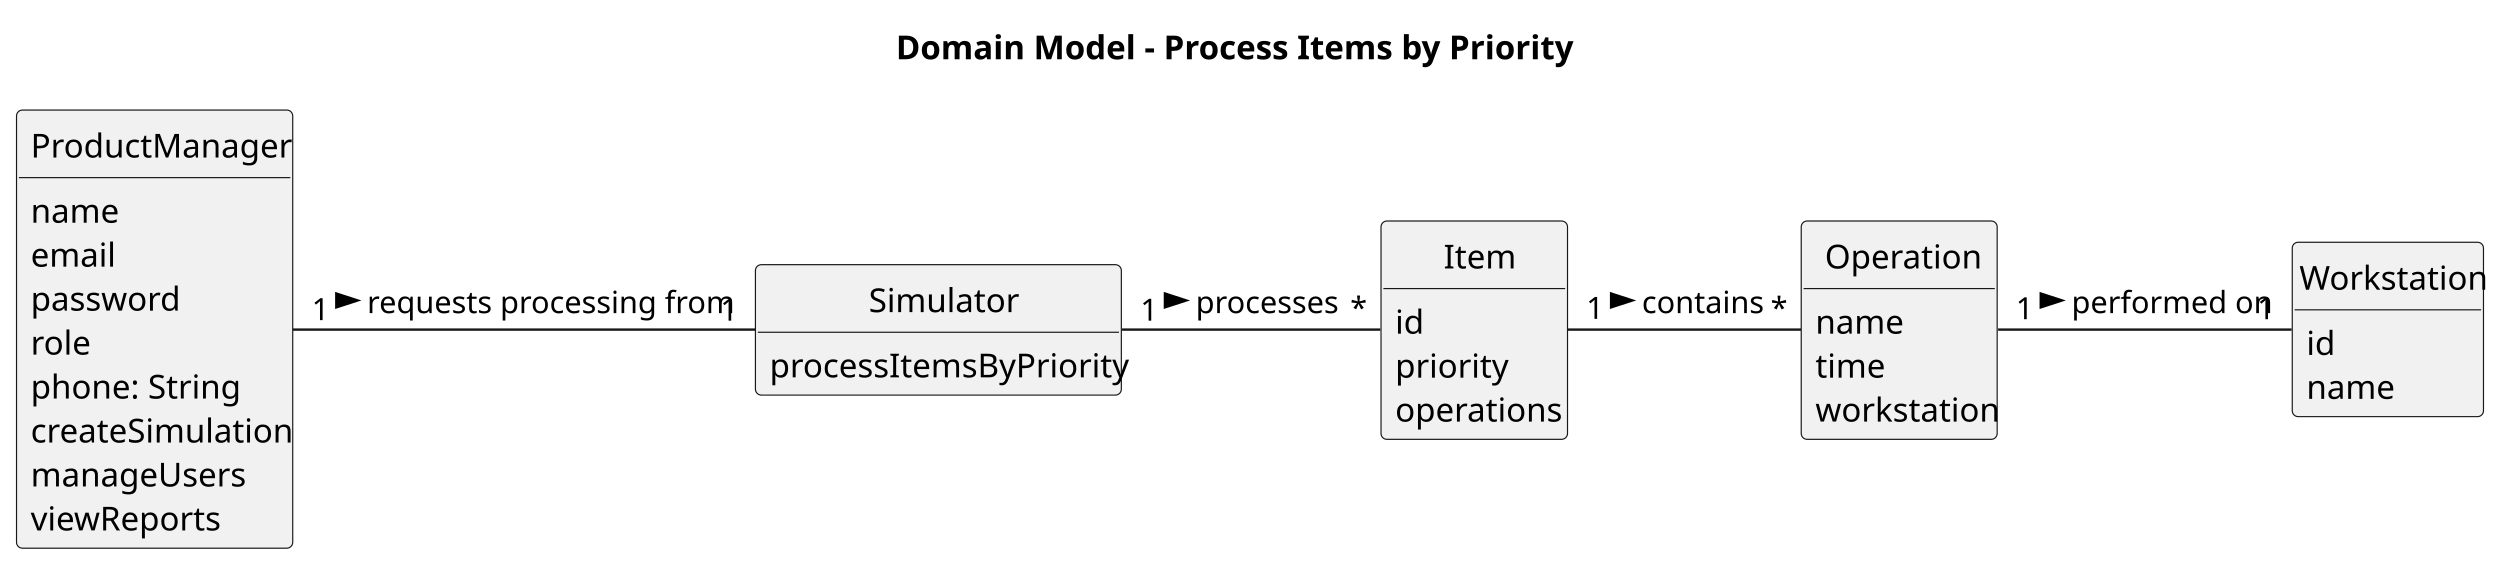
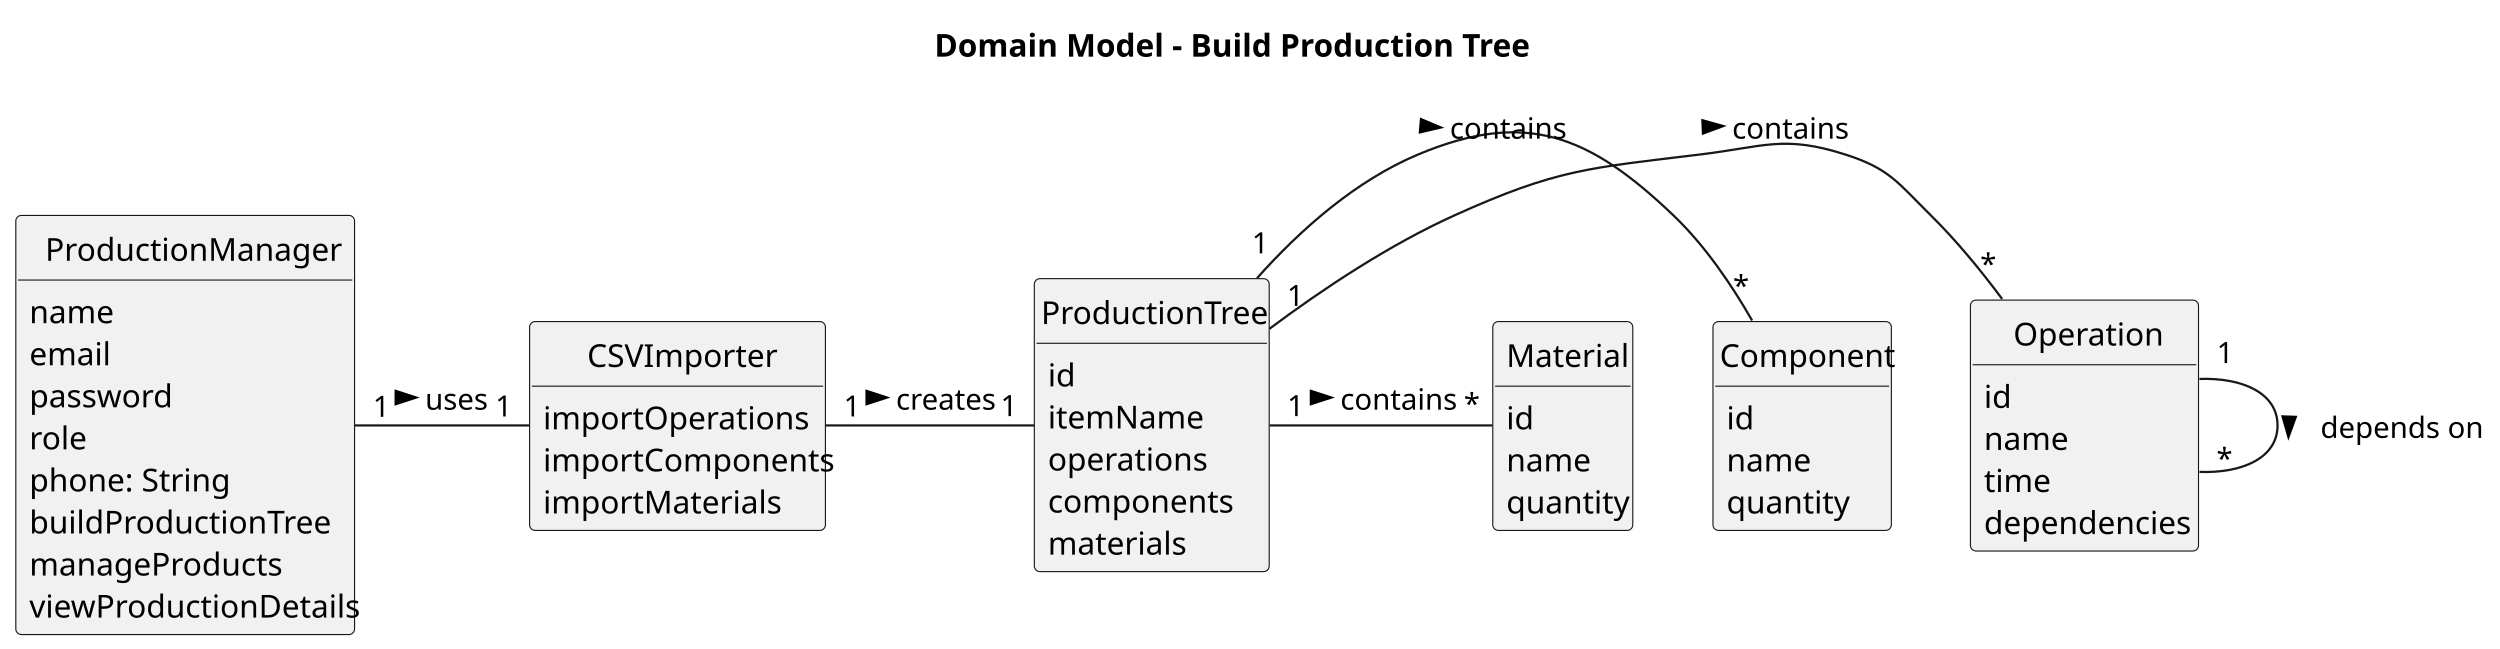
- <svg xmlns="http://www.w3.org/2000/svg" contentStyleType="text/css" height="239px" preserveAspectRatio="none" style="width:1059px;height:239px;background:#FFFFFF;" version="1.1" viewBox="0 0 1059 239" width="1059px" zoomAndPan="magnify">
+ <svg xmlns="http://www.w3.org/2000/svg" contentStyleType="text/css" height="287px" preserveAspectRatio="none" style="width:1107px;height:287px;background:#FFFFFF;" version="1.1" viewBox="0 0 1107 287" width="1107px" zoomAndPan="magnify">
  <defs />
  <g>
-     <text fill="#000000" font-family="sans-serif" font-size="14" font-weight="bold" lengthAdjust="spacing" textLength="286" x="379.5" y="25.107">Domain Model - Process Items by Priority</text>
-     <g id="elem_Simulator">
-       <rect codeLine="11" fill="#F1F1F1" height="55.242" id="Simulator" rx="2.5" ry="2.5" style="stroke:#181818;stroke-width:0.5;" width="155" x="320" y="112.121" />
-       <text fill="#000000" font-family="sans-serif" font-size="14" lengthAdjust="spacing" textLength="59" x="368" y="132.228">Simulator</text>
-       <line style="stroke:#181818;stroke-width:0.5;" x1="321" x2="474" y1="140.742" y2="140.742" />
-       <text fill="#000000" font-family="sans-serif" font-size="14" lengthAdjust="spacing" textLength="143" x="326" y="159.85">processItemsByPriority</text>
+     <text fill="#000000" font-family="sans-serif" font-size="14" font-weight="bold" lengthAdjust="spacing" textLength="266" x="413.75" y="25.107">Domain Model - Build Production Tree</text>
+     <g id="elem_ProductionManager">
+       <rect codeLine="11" fill="#F1F1F1" height="185.59" id="ProductionManager" rx="2.5" ry="2.5" style="stroke:#181818;stroke-width:0.5;" width="150" x="7" y="95.384" />
+       <text fill="#000000" font-family="sans-serif" font-size="14" lengthAdjust="spacing" textLength="124" x="20" y="115.491">ProductionManager</text>
+       <line style="stroke:#181818;stroke-width:0.5;" x1="8" x2="156" y1="124.005" y2="124.005" />
+       <text fill="#000000" font-family="sans-serif" font-size="14" lengthAdjust="spacing" textLength="35" x="13" y="143.112">name</text>
+       <text fill="#000000" font-family="sans-serif" font-size="14" lengthAdjust="spacing" textLength="33" x="13" y="161.733">email</text>
+       <text fill="#000000" font-family="sans-serif" font-size="14" lengthAdjust="spacing" textLength="60" x="13" y="180.355">password</text>
+       <text fill="#000000" font-family="sans-serif" font-size="14" lengthAdjust="spacing" textLength="24" x="13" y="198.976">role</text>
+       <text fill="#000000" font-family="sans-serif" font-size="14" lengthAdjust="spacing" textLength="85" x="13" y="217.597">phone: String</text>
+       <text fill="#000000" font-family="sans-serif" font-size="14" lengthAdjust="spacing" textLength="128" x="13" y="236.218">buildProductionTree</text>
+       <text fill="#000000" font-family="sans-serif" font-size="14" lengthAdjust="spacing" textLength="107" x="13" y="254.839">manageProducts</text>
+       <text fill="#000000" font-family="sans-serif" font-size="14" lengthAdjust="spacing" textLength="138" x="13" y="273.46">viewProductionDetails</text>
    </g>
-     <g id="elem_ProductManager">
-       <rect codeLine="14" fill="#F1F1F1" height="185.59" id="ProductManager" rx="2.5" ry="2.5" style="stroke:#181818;stroke-width:0.5;" width="117" x="7" y="46.621" />
-       <text fill="#000000" font-family="sans-serif" font-size="14" lengthAdjust="spacing" textLength="105" x="13" y="66.728">ProductManager</text>
-       <line style="stroke:#181818;stroke-width:0.5;" x1="8" x2="123" y1="75.242" y2="75.242" />
-       <text fill="#000000" font-family="sans-serif" font-size="14" lengthAdjust="spacing" textLength="35" x="13" y="94.35">name</text>
-       <text fill="#000000" font-family="sans-serif" font-size="14" lengthAdjust="spacing" textLength="33" x="13" y="112.971">email</text>
-       <text fill="#000000" font-family="sans-serif" font-size="14" lengthAdjust="spacing" textLength="60" x="13" y="131.592">password</text>
-       <text fill="#000000" font-family="sans-serif" font-size="14" lengthAdjust="spacing" textLength="24" x="13" y="150.213">role</text>
-       <text fill="#000000" font-family="sans-serif" font-size="14" lengthAdjust="spacing" textLength="85" x="13" y="168.834">phone: String</text>
-       <text fill="#000000" font-family="sans-serif" font-size="14" lengthAdjust="spacing" textLength="105" x="13" y="187.455">createSimulation</text>
-       <text fill="#000000" font-family="sans-serif" font-size="14" lengthAdjust="spacing" textLength="87" x="13" y="206.076">manageUsers</text>
-       <text fill="#000000" font-family="sans-serif" font-size="14" lengthAdjust="spacing" textLength="77" x="13" y="224.697">viewReports</text>
-     </g>
-     <g id="elem_Item">
-       <rect codeLine="26" fill="#F1F1F1" height="92.484" id="Item" rx="2.5" ry="2.5" style="stroke:#181818;stroke-width:0.5;" width="79" x="585" y="93.621" />
-       <text fill="#000000" font-family="sans-serif" font-size="14" lengthAdjust="spacing" textLength="26" x="611.5" y="113.728">Item</text>
-       <line style="stroke:#181818;stroke-width:0.5;" x1="586" x2="663" y1="122.242" y2="122.242" />
-       <text fill="#000000" font-family="sans-serif" font-size="14" lengthAdjust="spacing" textLength="11" x="591" y="141.35">id</text>
-       <text fill="#000000" font-family="sans-serif" font-size="14" lengthAdjust="spacing" textLength="43" x="591" y="159.971">priority</text>
-       <text fill="#000000" font-family="sans-serif" font-size="14" lengthAdjust="spacing" textLength="67" x="591" y="178.592">operations</text>
+     <g id="elem_ProductionTree">
+       <rect codeLine="22" fill="#F1F1F1" height="129.727" id="ProductionTree" rx="2.5" ry="2.5" style="stroke:#181818;stroke-width:0.5;" width="104" x="458" y="123.384" />
+       <text fill="#000000" font-family="sans-serif" font-size="14" lengthAdjust="spacing" textLength="98" x="461" y="143.491">ProductionTree</text>
+       <line style="stroke:#181818;stroke-width:0.5;" x1="459" x2="561" y1="152.005" y2="152.005" />
+       <text fill="#000000" font-family="sans-serif" font-size="14" lengthAdjust="spacing" textLength="11" x="464" y="171.112">id</text>
+       <text fill="#000000" font-family="sans-serif" font-size="14" lengthAdjust="spacing" textLength="62" x="464" y="189.733">itemName</text>
+       <text fill="#000000" font-family="sans-serif" font-size="14" lengthAdjust="spacing" textLength="67" x="464" y="208.355">operations</text>
+       <text fill="#000000" font-family="sans-serif" font-size="14" lengthAdjust="spacing" textLength="77" x="464" y="226.976">components</text>
+       <text fill="#000000" font-family="sans-serif" font-size="14" lengthAdjust="spacing" textLength="57" x="464" y="245.597">materials</text>
    </g>
    <g id="elem_Operation">
-       <rect codeLine="32" fill="#F1F1F1" height="92.484" id="Operation" rx="2.5" ry="2.5" style="stroke:#181818;stroke-width:0.5;" width="83" x="763" y="93.621" />
-       <text fill="#000000" font-family="sans-serif" font-size="14" lengthAdjust="spacing" textLength="63" x="773" y="113.728">Operation</text>
-       <line style="stroke:#181818;stroke-width:0.5;" x1="764" x2="845" y1="122.242" y2="122.242" />
-       <text fill="#000000" font-family="sans-serif" font-size="14" lengthAdjust="spacing" textLength="35" x="769" y="141.35">name</text>
-       <text fill="#000000" font-family="sans-serif" font-size="14" lengthAdjust="spacing" textLength="26" x="769" y="159.971">time</text>
-       <text fill="#000000" font-family="sans-serif" font-size="14" lengthAdjust="spacing" textLength="71" x="769" y="178.592">workstation</text>
+       <rect codeLine="30" fill="#F1F1F1" height="111.106" id="Operation" rx="2.5" ry="2.5" style="stroke:#181818;stroke-width:0.5;" width="101" x="872.5" y="132.884" />
+       <text fill="#000000" font-family="sans-serif" font-size="14" lengthAdjust="spacing" textLength="63" x="891.5" y="152.991">Operation</text>
+       <line style="stroke:#181818;stroke-width:0.5;" x1="873.5" x2="972.5" y1="161.505" y2="161.505" />
+       <text fill="#000000" font-family="sans-serif" font-size="14" lengthAdjust="spacing" textLength="11" x="878.5" y="180.612">id</text>
+       <text fill="#000000" font-family="sans-serif" font-size="14" lengthAdjust="spacing" textLength="35" x="878.5" y="199.233">name</text>
+       <text fill="#000000" font-family="sans-serif" font-size="14" lengthAdjust="spacing" textLength="26" x="878.5" y="217.855">time</text>
+       <text fill="#000000" font-family="sans-serif" font-size="14" lengthAdjust="spacing" textLength="89" x="878.5" y="236.476">dependencies</text>
    </g>
-     <g id="elem_Workstation">
-       <rect codeLine="38" fill="#F1F1F1" height="73.863" id="Workstation" rx="2.5" ry="2.5" style="stroke:#181818;stroke-width:0.5;" width="81" x="971" y="102.621" />
-       <text fill="#000000" font-family="sans-serif" font-size="14" lengthAdjust="spacing" textLength="75" x="974" y="122.728">Workstation</text>
-       <line style="stroke:#181818;stroke-width:0.5;" x1="972" x2="1051" y1="131.242" y2="131.242" />
-       <text fill="#000000" font-family="sans-serif" font-size="14" lengthAdjust="spacing" textLength="11" x="977" y="150.35">id</text>
-       <text fill="#000000" font-family="sans-serif" font-size="14" lengthAdjust="spacing" textLength="35" x="977" y="168.971">name</text>
+     <g id="elem_Component">
+       <rect codeLine="37" fill="#F1F1F1" height="92.484" id="Component" rx="2.5" ry="2.5" style="stroke:#181818;stroke-width:0.5;" width="79" x="758.5" y="142.384" />
+       <text fill="#000000" font-family="sans-serif" font-size="14" lengthAdjust="spacing" textLength="73" x="761.5" y="162.491">Component</text>
+       <line style="stroke:#181818;stroke-width:0.5;" x1="759.5" x2="836.5" y1="171.005" y2="171.005" />
+       <text fill="#000000" font-family="sans-serif" font-size="14" lengthAdjust="spacing" textLength="11" x="764.5" y="190.112">id</text>
+       <text fill="#000000" font-family="sans-serif" font-size="14" lengthAdjust="spacing" textLength="35" x="764.5" y="208.733">name</text>
+       <text fill="#000000" font-family="sans-serif" font-size="14" lengthAdjust="spacing" textLength="50" x="764.5" y="227.355">quantity</text>
    </g>
-     <g id="link_ProductManager_Simulator">
-       <path codeLine="43" d="M124.09,139.621 C178.54,139.621 260.01,139.621 319.86,139.621 " fill="none" id="ProductManager-Simulator" style="stroke:#181818;stroke-width:1.0;" />
-       <polygon fill="#000000" points="151.5,127.267,142.455,124.328,142.455,130.206,151.5,127.267" style="stroke:#000000;stroke-width:1.0;" />
-       <text fill="#000000" font-family="sans-serif" font-size="13" lengthAdjust="spacing" textLength="146" x="155.5" y="132.649">requests processing from</text>
-       <text fill="#000000" font-family="sans-serif" font-size="13" lengthAdjust="spacing" textLength="7" x="132.045" y="135.605">1</text>
-       <text fill="#000000" font-family="sans-serif" font-size="13" lengthAdjust="spacing" textLength="7" x="305.126" y="135.842">1</text>
+     <g id="elem_Material">
+       <rect codeLine="43" fill="#F1F1F1" height="92.484" id="Material" rx="2.5" ry="2.5" style="stroke:#181818;stroke-width:0.5;" width="62" x="661" y="142.384" />
+       <text fill="#000000" font-family="sans-serif" font-size="14" lengthAdjust="spacing" textLength="50" x="667" y="162.491">Material</text>
+       <line style="stroke:#181818;stroke-width:0.5;" x1="662" x2="722" y1="171.005" y2="171.005" />
+       <text fill="#000000" font-family="sans-serif" font-size="14" lengthAdjust="spacing" textLength="11" x="667" y="190.112">id</text>
+       <text fill="#000000" font-family="sans-serif" font-size="14" lengthAdjust="spacing" textLength="35" x="667" y="208.733">name</text>
+       <text fill="#000000" font-family="sans-serif" font-size="14" lengthAdjust="spacing" textLength="50" x="667" y="227.355">quantity</text>
    </g>
-     <g id="link_Simulator_Item">
-       <path codeLine="44" d="M475.3,139.621 C512.14,139.621 554.56,139.621 584.73,139.621 " fill="none" id="Simulator-Item" style="stroke:#181818;stroke-width:1.0;" />
-       <polygon fill="#000000" points="502.5,127.267,493.455,124.328,493.455,130.206,502.5,127.267" style="stroke:#000000;stroke-width:1.0;" />
-       <text fill="#000000" font-family="sans-serif" font-size="13" lengthAdjust="spacing" textLength="60" x="506.5" y="132.649">processes</text>
-       <text fill="#000000" font-family="sans-serif" font-size="13" lengthAdjust="spacing" textLength="7" x="483.049" y="135.842">1</text>
-       <text fill="#000000" font-family="sans-serif" font-size="13" lengthAdjust="spacing" textLength="5" x="571.937" y="135.064">*</text>
+     <g id="elem_CSVImporter">
+       <rect codeLine="49" fill="#F1F1F1" height="92.484" id="CSVImporter" rx="2.5" ry="2.5" style="stroke:#181818;stroke-width:0.5;" width="131" x="234.5" y="142.384" />
+       <text fill="#000000" font-family="sans-serif" font-size="14" lengthAdjust="spacing" textLength="80" x="260" y="162.491">CSVImporter</text>
+       <line style="stroke:#181818;stroke-width:0.5;" x1="235.5" x2="364.5" y1="171.005" y2="171.005" />
+       <text fill="#000000" font-family="sans-serif" font-size="14" lengthAdjust="spacing" textLength="109" x="240.5" y="190.112">importOperations</text>
+       <text fill="#000000" font-family="sans-serif" font-size="14" lengthAdjust="spacing" textLength="119" x="240.5" y="208.733">importComponents</text>
+       <text fill="#000000" font-family="sans-serif" font-size="14" lengthAdjust="spacing" textLength="96" x="240.5" y="227.355">importMaterials</text>
    </g>
-     <g id="link_Item_Operation">
-       <path codeLine="45" d="M664,139.621 C693.29,139.621 733.12,139.621 762.9,139.621 " fill="none" id="Item-Operation" style="stroke:#181818;stroke-width:1.0;" />
-       <polygon fill="#000000" points="691.5,127.267,682.455,124.328,682.455,130.206,691.5,127.267" style="stroke:#000000;stroke-width:1.0;" />
-       <text fill="#000000" font-family="sans-serif" font-size="13" lengthAdjust="spacing" textLength="49" x="695.5" y="132.649">contains</text>
-       <text fill="#000000" font-family="sans-serif" font-size="13" lengthAdjust="spacing" textLength="7" x="671.928" y="135.064">1</text>
-       <text fill="#000000" font-family="sans-serif" font-size="13" lengthAdjust="spacing" textLength="5" x="750.045" y="135.118">*</text>
+     <g id="link_ProductionManager_CSVImporter">
+       <path codeLine="55" d="M157.02,188.384 C182.15,188.384 209.95,188.384 234.31,188.384 " fill="none" id="ProductionManager-CSVImporter" style="stroke:#181818;stroke-width:1.0;" />
+       <polygon fill="#000000" points="184.25,176.029,175.205,173.09,175.205,178.968,184.25,176.029" style="stroke:#000000;stroke-width:1.0;" />
+       <text fill="#000000" font-family="sans-serif" font-size="13" lengthAdjust="spacing" textLength="28" x="188.25" y="181.412">uses</text>
+       <text fill="#000000" font-family="sans-serif" font-size="13" lengthAdjust="spacing" textLength="7" x="165.117" y="184.572">1</text>
+       <text fill="#000000" font-family="sans-serif" font-size="13" lengthAdjust="spacing" textLength="7" x="219.31" y="184.418">1</text>
    </g>
-     <g id="link_Operation_Workstation">
-       <path codeLine="46" d="M846.39,139.621 C882.66,139.621 934.79,139.621 970.73,139.621 " fill="none" id="Operation-Workstation" style="stroke:#181818;stroke-width:1.0;" />
-       <polygon fill="#000000" points="873.5,127.267,864.455,124.328,864.455,130.206,873.5,127.267" style="stroke:#000000;stroke-width:1.0;" />
-       <text fill="#000000" font-family="sans-serif" font-size="13" lengthAdjust="spacing" textLength="75" x="877.5" y="132.649">performed on</text>
-       <text fill="#000000" font-family="sans-serif" font-size="13" lengthAdjust="spacing" textLength="7" x="853.908" y="135.226">1</text>
-       <text fill="#000000" font-family="sans-serif" font-size="13" lengthAdjust="spacing" textLength="7" x="956.121" y="135.225">1</text>
+     <g id="link_CSVImporter_ProductionTree">
+       <path codeLine="56" d="M365.58,188.384 C395.31,188.384 429.96,188.384 457.87,188.384 " fill="none" id="CSVImporter-ProductionTree" style="stroke:#181818;stroke-width:1.0;" />
+       <polygon fill="#000000" points="392.75,176.029,383.705,173.09,383.705,178.968,392.75,176.029" style="stroke:#000000;stroke-width:1.0;" />
+       <text fill="#000000" font-family="sans-serif" font-size="13" lengthAdjust="spacing" textLength="43" x="396.75" y="181.412">creates</text>
+       <text fill="#000000" font-family="sans-serif" font-size="13" lengthAdjust="spacing" textLength="7" x="373.567" y="184.418">1</text>
+       <text fill="#000000" font-family="sans-serif" font-size="13" lengthAdjust="spacing" textLength="7" x="443.047" y="184.256">1</text>
+     </g>
+     <g id="link_ProductionTree_Operation">
+       <path codeLine="57" d="M562.07,145.614 C585.84,127.884 615.1,108.454 644,95.384 C689.47,74.814 703.46,74.424 753,68.384 C781.24,64.944 789.9,59.734 817,68.384 C836.74,74.684 840.25,80.834 855,95.384 C866.25,106.484 877.03,119.584 886.56,132.404 " fill="none" id="ProductionTree-Operation" style="stroke:#181818;stroke-width:1.0;" />
+       <polygon fill="#000000" points="762.996,55.826,753.839,53.257,754.078,59.13,762.996,55.826" style="stroke:#000000;stroke-width:1.0;" />
+       <text fill="#000000" font-family="sans-serif" font-size="13" lengthAdjust="spacing" textLength="49" x="767" y="61.412">contains</text>
+       <text fill="#000000" font-family="sans-serif" font-size="13" lengthAdjust="spacing" textLength="7" x="569.885" y="135.472">1</text>
+       <text fill="#000000" font-family="sans-serif" font-size="13" lengthAdjust="spacing" textLength="5" x="876.814" y="121.585">*</text>
+     </g>
+     <g id="link_ProductionTree_Component">
+       <path codeLine="58" d="M556.61,123.174 C575.96,101.504 600.38,79.964 628,68.384 C675.62,48.424 703.65,59.724 741,95.384 C754.83,108.594 766.62,125.854 775.83,141.914 " fill="none" id="ProductionTree-Component" style="stroke:#181818;stroke-width:1.0;" />
+       <polygon fill="#000000" points="637.982,56.455,629.22,52.757,628.719,58.613,637.982,56.455" style="stroke:#000000;stroke-width:1.0;" />
+       <text fill="#000000" font-family="sans-serif" font-size="13" lengthAdjust="spacing" textLength="49" x="642" y="61.412">contains</text>
+       <text fill="#000000" font-family="sans-serif" font-size="13" lengthAdjust="spacing" textLength="7" x="554.325" y="112.171">1</text>
+       <text fill="#000000" font-family="sans-serif" font-size="13" lengthAdjust="spacing" textLength="5" x="767.361" y="131.198">*</text>
+     </g>
+     <g id="link_ProductionTree_Material">
+       <path codeLine="59" d="M562.15,188.384 C594.09,188.384 633.87,188.384 660.93,188.384 " fill="none" id="ProductionTree-Material" style="stroke:#181818;stroke-width:1.0;" />
+       <polygon fill="#000000" points="589.5,176.029,580.455,173.09,580.455,178.968,589.5,176.029" style="stroke:#000000;stroke-width:1.0;" />
+       <text fill="#000000" font-family="sans-serif" font-size="13" lengthAdjust="spacing" textLength="49" x="593.5" y="181.412">contains</text>
+       <text fill="#000000" font-family="sans-serif" font-size="13" lengthAdjust="spacing" textLength="7" x="569.976" y="184.256">1</text>
+       <text fill="#000000" font-family="sans-serif" font-size="13" lengthAdjust="spacing" textLength="5" x="648.167" y="183.424">*</text>
+     </g>
+     <g id="link_Operation_Operation">
+       <path codeLine="60" d="M973.91,167.804 C992.88,167.134 1008.5,173.994 1008.5,188.384 C1008.5,202.774 992.88,209.634 973.91,208.964 " fill="none" id="Operation-Operation" style="stroke:#181818;stroke-width:1.0;" />
+       <polygon fill="#000000" points="1013.323,193.526,1016.58,184.59,1010.706,184.383,1013.323,193.526" style="stroke:#000000;stroke-width:1.0;" />
+       <text fill="#000000" font-family="sans-serif" font-size="13" lengthAdjust="spacing" textLength="67" x="1027.5" y="193.912">depends on</text>
+       <text fill="#000000" font-family="sans-serif" font-size="13" lengthAdjust="spacing" textLength="7" x="981.561" y="160.756">1</text>
+       <text fill="#000000" font-family="sans-serif" font-size="13" lengthAdjust="spacing" textLength="5" x="981.421" y="207.704">*</text>
    </g>
  </g>
</svg>
